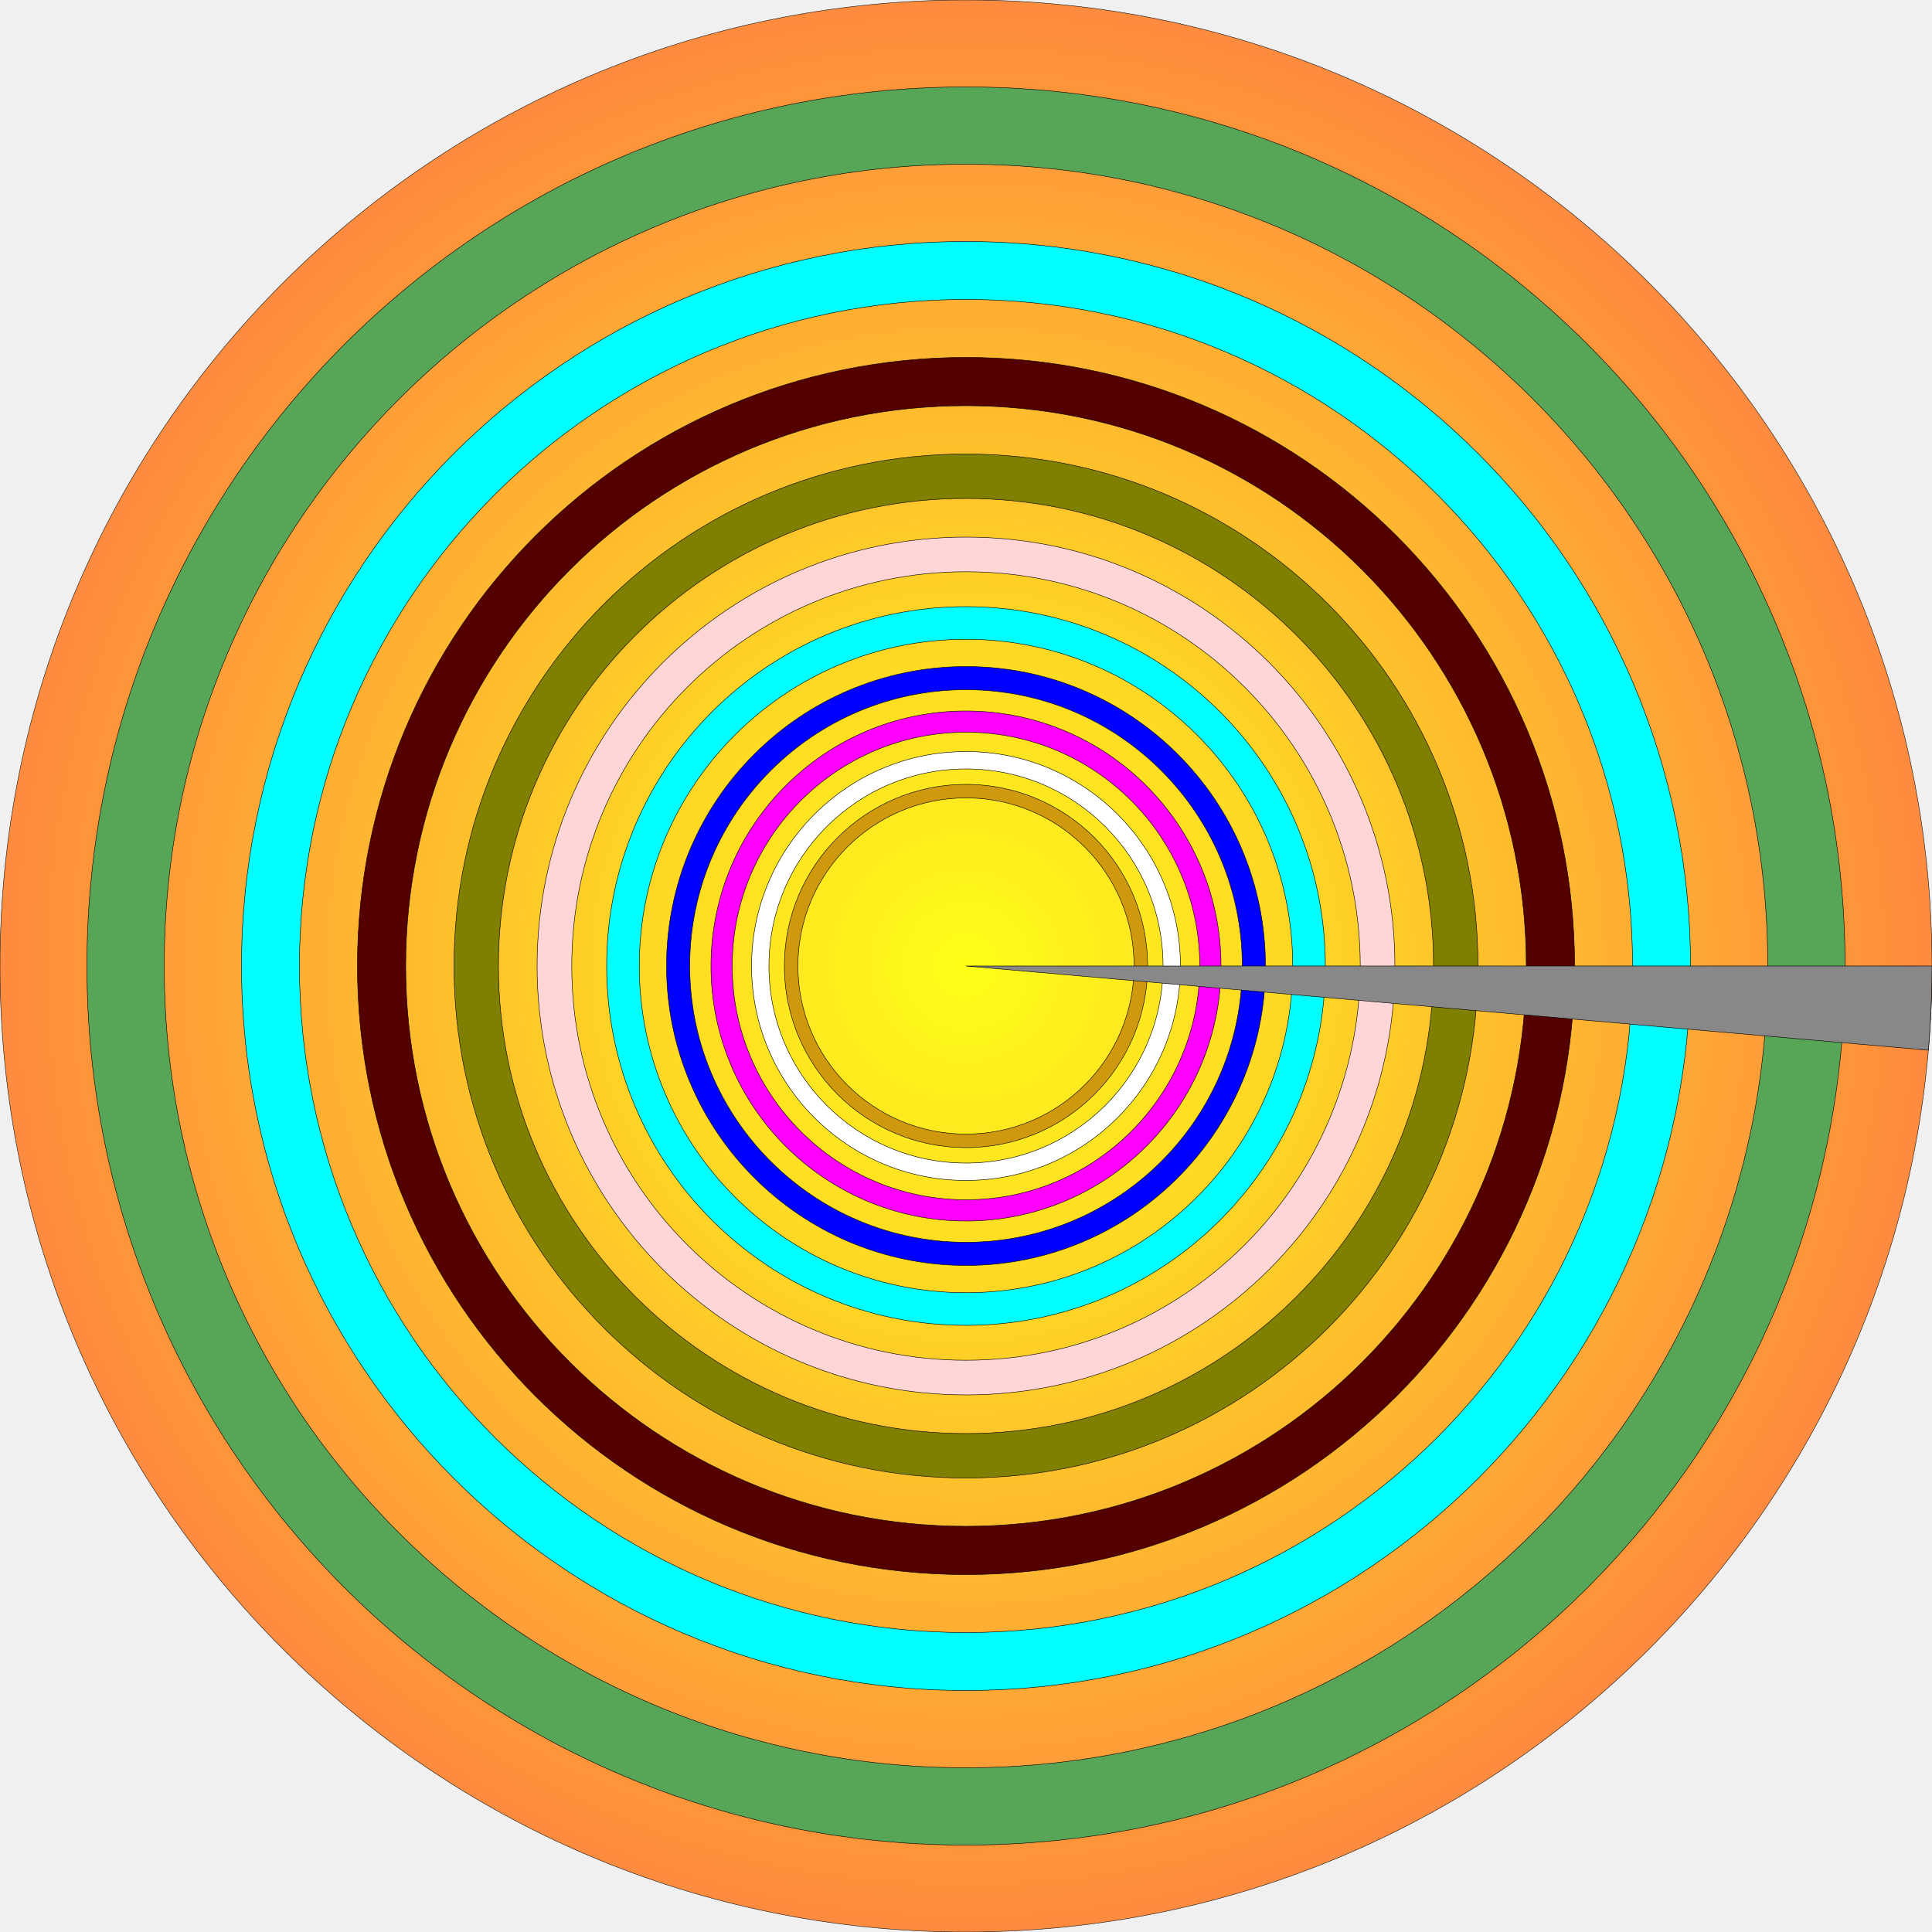
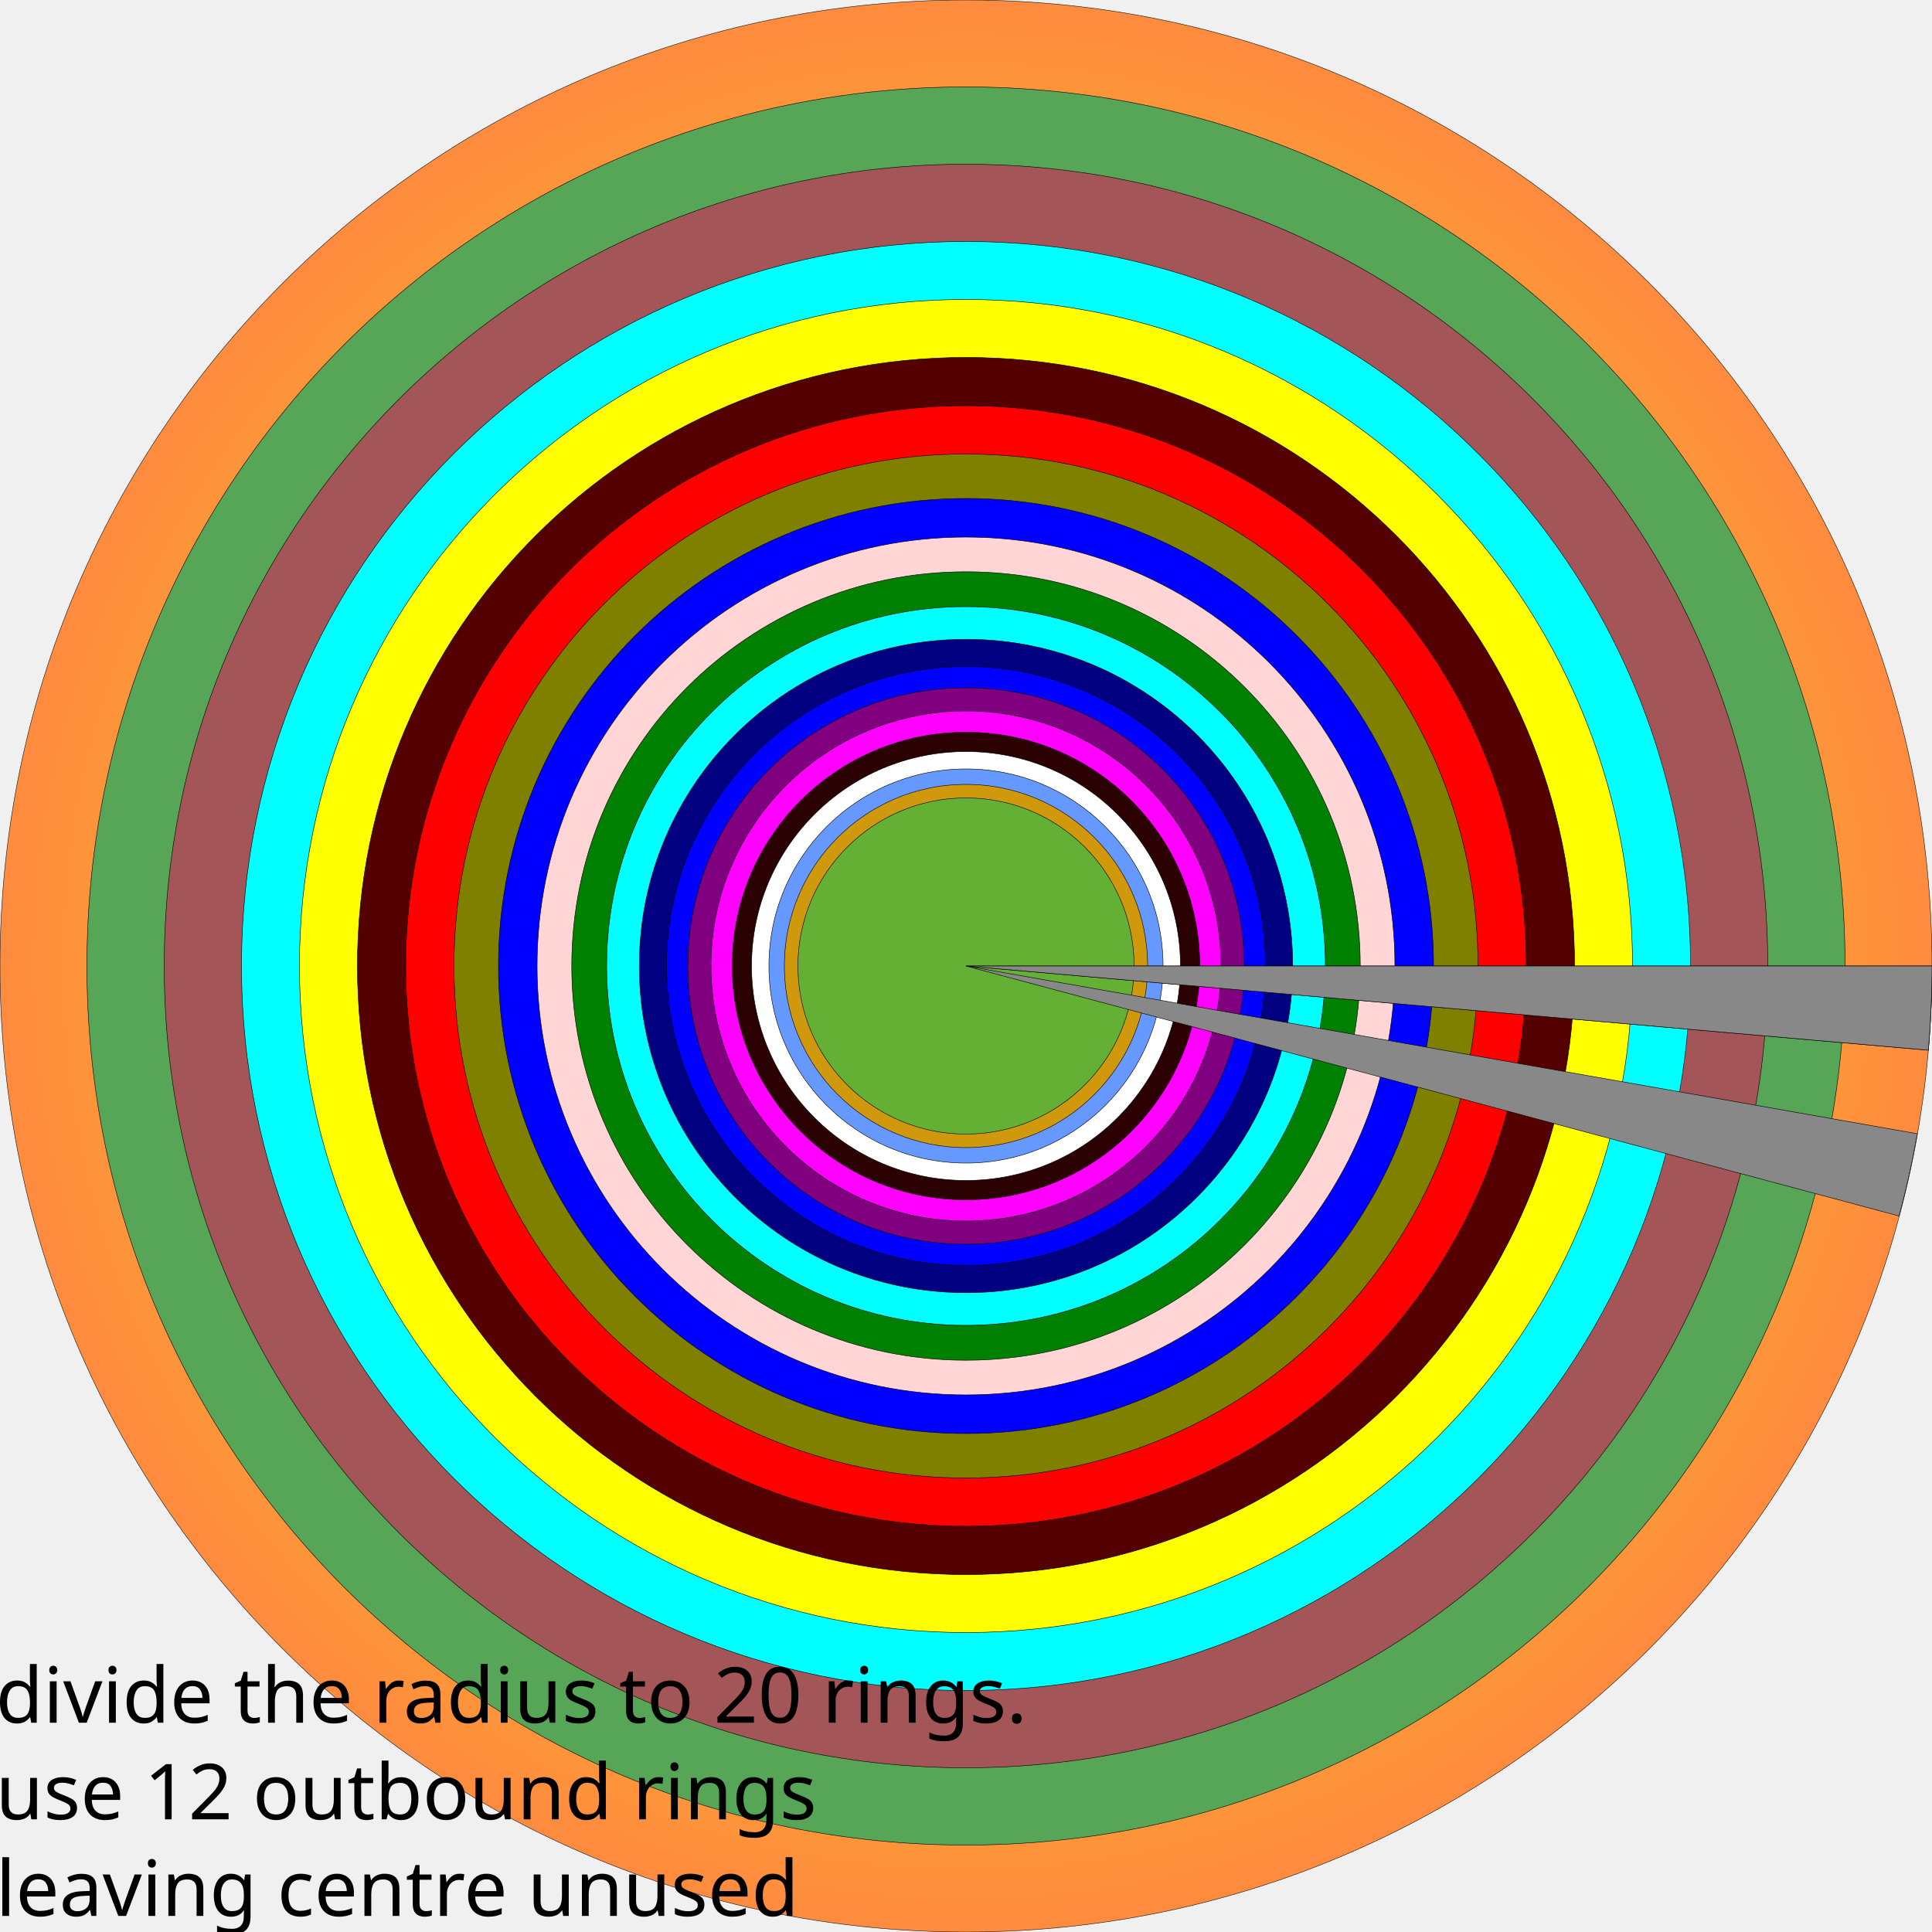
<svg xmlns="http://www.w3.org/2000/svg" xmlns:xlink="http://www.w3.org/1999/xlink" width="1000" height="1000" viewBox="0 0 1000 1000" id="svg4333" version="1.1" style="enable-background:new" enable-background="new">
  <defs id="defs4335">
    <linearGradient id="linearGradient10288">
      <stop style="stop-color:#ffff00;stop-opacity:1" offset="0" id="stop10290" />
      <stop style="stop-color:#ff7f2a;stop-opacity:1" offset="1" id="stop10292" />
    </linearGradient>
    <linearGradient id="linearGradient10268">
      <stop style="stop-color:#888888;stop-opacity:1;" offset="0" id="stop10282" />
    </linearGradient>
    <linearGradient id="linearGradient10284">
      <stop id="stop10276" offset="0" style="stop-color:#888888;stop-opacity:1;" />
    </linearGradient>
    <linearGradient id="linearGradient10278">
      <stop style="stop-color:#888888;stop-opacity:1;" offset="0" id="stop10270" />
    </linearGradient>
    <radialGradient xlink:href="#linearGradient10288" id="radialGradient10294" cx="374.937" cy="526.425" fx="374.937" fy="526.425" r="369.282" gradientUnits="userSpaceOnUse" gradientTransform="matrix(1.1277724e-7,1.353808,-1.353984,9.5397618e-6,1212.771,44.76405)" spreadMethod="pad" />
  </defs>
  <g id="layer5" style="display:inline;opacity:0.9" transform="translate(0,-52.36219)">
    <circle style="opacity:1;fill:url(#radialGradient10294);fill-opacity:1;fill-rule:nonzero;stroke:#000000;stroke-width:0.25;stroke-miterlimit:16;stroke-dasharray:none;stroke-opacity:1" id="path10266" cx="500" cy="552.362" r="500" />
  </g>
  <g id="layer2" style="display:inline" transform="translate(0,-52.36219)">
-     <path style="opacity:1;fill:#57a557;fill-opacity:1;fill-rule:nonzero;stroke:#000000;stroke-width:0.25;stroke-miterlimit:16;stroke-dasharray:none;stroke-opacity:1" d="M 500,45 A 455,455 0 0 0 45,500 455,455 0 0 0 500,955 455,455 0 0 0 955,500 455,455 0 0 0 500,45 Z m 0,40 A 415,415 0 0 1 915,500 415,415 0 0 1 500,915 415,415 0 0 1 85,500 415,415 0 0 1 500,85 Z" transform="translate(0,52.36219)" id="path10376" />
-     <path style="opacity:1;fill:#00ffff;fill-opacity:1;fill-rule:nonzero;stroke:#000000;stroke-width:0.25;stroke-miterlimit:16;stroke-dasharray:none;stroke-opacity:1" d="M 500,125 A 375,375 0 0 0 125,500 375,375 0 0 0 500,875 375,375 0 0 0 875,500 375,375 0 0 0 500,125 Z m 0,30 A 345,345 0 0 1 845,500 345,345 0 0 1 500,845 345,345 0 0 1 155,500 345,345 0 0 1 500,155 Z" transform="translate(0,52.36219)" id="path10706" />
-     <path style="opacity:1;fill:#550000;fill-opacity:1;fill-rule:nonzero;stroke:#000000;stroke-width:0.25;stroke-miterlimit:16;stroke-dasharray:none;stroke-opacity:1" d="M 500,185 A 315,315 0 0 0 185,500 315,315 0 0 0 500,815 315,315 0 0 0 815,500 315,315 0 0 0 500,185 Z m 0,25 A 290,290 0 0 1 790,500 290,290 0 0 1 500,790 290,290 0 0 1 210,500 290,290 0 0 1 500,210 Z" transform="translate(0,52.36219)" id="path12018" />
-     <path style="opacity:1;fill:#808000;fill-opacity:1;fill-rule:nonzero;stroke:#000000;stroke-width:0.25;stroke-miterlimit:16;stroke-dasharray:none;stroke-opacity:1" d="M 500,235 A 265,265 0 0 0 235,500 265,265 0 0 0 500,765 265,265 0 0 0 765,500 265,265 0 0 0 500,235 Z m 0,23 A 242,242 0 0 1 742,500 242,242 0 0 1 500,742 242,242 0 0 1 258,500 242,242 0 0 1 500,258 Z" transform="translate(0,52.36219)" id="path12022" />
-     <path style="opacity:1;fill:#ffd5d5;fill-opacity:1;fill-rule:nonzero;stroke:#000000;stroke-width:0.25;stroke-miterlimit:16;stroke-dasharray:none;stroke-opacity:1" d="M 500 278 A 222 222 0 0 0 278 500 A 222 222 0 0 0 500 722 A 222 222 0 0 0 722 500 A 222 222 0 0 0 500 278 z M 500 295.936 A 204.065 204.065 0 0 1 704.064 500 A 204.065 204.065 0 0 1 500 704.064 A 204.065 204.065 0 0 1 295.936 500 A 204.065 204.065 0 0 1 500 295.936 z " transform="translate(0,52.36219)" id="path12058" />
-     <path style="opacity:1;fill:#00ffff;fill-opacity:1;fill-rule:nonzero;stroke:#000000;stroke-width:0.25;stroke-miterlimit:16;stroke-dasharray:none;stroke-opacity:1" d="M 500 314 A 186 186 0 0 0 314 500 A 186 186 0 0 0 500 686 A 186 186 0 0 0 686 500 A 186 186 0 0 0 500 314 z M 500 330.895 A 169.106 169.106 0 0 1 669.105 500 A 169.106 169.106 0 0 1 500 669.105 A 169.106 169.106 0 0 1 330.895 500 A 169.106 169.106 0 0 1 500 330.895 z " transform="translate(0,52.36219)" id="path12062" />
-     <path style="opacity:1;fill:#0000ff;fill-opacity:1;fill-rule:nonzero;stroke:#000000;stroke-width:0.25;stroke-miterlimit:16;stroke-dasharray:none;stroke-opacity:1" d="M 500 345 A 155 155 0 0 0 345 500 A 155 155 0 0 0 500 655 A 155 155 0 0 0 655 500 A 155 155 0 0 0 500 345 z M 500 357 A 143 143 0 0 1 643 500 A 143 143 0 0 1 500 643 A 143 143 0 0 1 357 500 A 143 143 0 0 1 500 357 z " transform="translate(0,52.36219)" id="path12066" />
-     <path style="opacity:1;fill:#ff00ff;fill-opacity:1;fill-rule:nonzero;stroke:#000000;stroke-width:0.25;stroke-miterlimit:16;stroke-dasharray:none;stroke-opacity:1" d="M 500 368 A 132 132 0 0 0 368 500 A 132 132 0 0 0 500 632 A 132 132 0 0 0 632 500 A 132 132 0 0 0 500 368 z M 500 379 A 121 121 0 0 1 621 500 A 121 121 0 0 1 500 621 A 121 121 0 0 1 379 500 A 121 121 0 0 1 500 379 z " transform="translate(0,52.36219)" id="path12071" />
-     <path style="opacity:1;fill:#ffffff;fill-opacity:1;fill-rule:nonzero;stroke:#000000;stroke-width:0.25;stroke-miterlimit:16;stroke-dasharray:none;stroke-opacity:1" d="M 500 389 A 111 111 0 0 0 389 500 A 111 111 0 0 0 500 611 A 111 111 0 0 0 611 500 A 111 111 0 0 0 500 389 z M 500 398 A 102 102 0 0 1 602 500 A 102 102 0 0 1 500 602 A 102 102 0 0 1 398 500 A 102 102 0 0 1 500 398 z " transform="translate(0,52.36219)" id="path12075" />
-     <path style="opacity:1;fill:#d0980c;fill-opacity:1;fill-rule:nonzero;stroke:#000000;stroke-width:0.25;stroke-miterlimit:16;stroke-dasharray:none;stroke-opacity:1" d="M 500 406 A 94 94 0 0 0 406 500 A 94 94 0 0 0 500 594 A 94 94 0 0 0 594 500 A 94 94 0 0 0 500 406 z M 500 413 A 87 87 0 0 1 587 500 A 87 87 0 0 1 500 587 A 87 87 0 0 1 413 500 A 87 87 0 0 1 500 413 z " transform="translate(0,52.36219)" id="path12079" />
+     <path style="display:inline;opacity:1;fill:#888888;fill-opacity:1;fill-rule:nonzero;stroke:#000000;stroke-width:0.25;stroke-miterlimit:16;stroke-dasharray:none;stroke-opacity:1" d="m 500,471.09 a 81.272,81.272 0 0 0 -5.75,0.205 81.272,81.272 0 0 0 -8.064,0.979 81.272,81.272 0 0 0 -7.926,1.779 81.272,81.272 0 0 0 -7.709,2.561 81.272,81.272 0 0 0 -7.416,3.318 81.272,81.272 0 0 0 -7.047,4.043 81.272,81.272 0 0 0 -6.607,4.725 81.272,81.272 0 0 0 -6.104,5.363 81.272,81.272 0 0 0 -5.537,5.943 81.272,81.272 0 0 0 -4.916,6.467 81.272,81.272 0 0 0 -4.246,6.926 81.272,81.272 0 0 0 -3.535,7.314 81.272,81.272 0 0 0 -2.785,7.633 81.272,81.272 0 0 0 -2.01,7.871 81.272,81.272 0 0 0 -1.213,8.031 81.272,81.272 0 0 0 -0.406,8.115 81.272,81.272 0 0 0 0.203,5.748 81.272,81.272 0 0 0 0.979,8.064 81.272,81.272 0 0 0 1.779,7.926 81.272,81.272 0 0 0 2.562,7.711 81.272,81.272 0 0 0 3.318,7.414 81.272,81.272 0 0 0 4.041,7.047 81.272,81.272 0 0 0 4.727,6.607 81.272,81.272 0 0 0 5.361,6.104 81.272,81.272 0 0 0 5.943,5.539 81.272,81.272 0 0 0 6.467,4.916 81.272,81.272 0 0 0 6.926,4.246 81.272,81.272 0 0 0 7.316,3.533 81.272,81.272 0 0 0 7.631,2.785 81.272,81.272 0 0 0 7.871,2.01 81.272,81.272 0 0 0 8.033,1.215 81.272,81.272 0 0 0 8.113,0.406 81.272,81.272 0 0 0 5.748,-0.205 81.272,81.272 0 0 0 8.064,-0.979 81.272,81.272 0 0 0 7.928,-1.779 81.272,81.272 0 0 0 7.709,-2.561 81.272,81.272 0 0 0 7.416,-3.318 81.272,81.272 0 0 0 7.045,-4.043 81.272,81.272 0 0 0 6.609,-4.725 81.272,81.272 0 0 0 6.104,-5.361 81.272,81.272 0 0 0 5.537,-5.945 81.272,81.272 0 0 0 4.916,-6.467 81.272,81.272 0 0 0 4.246,-6.926 81.272,81.272 0 0 0 3.533,-7.314 81.272,81.272 0 0 0 2.787,-7.633 81.272,81.272 0 0 0 2.01,-7.871 81.272,81.272 0 0 0 1.213,-8.031 81.272,81.272 0 0 0 0.406,-8.113 81.272,81.272 0 0 0 -0.203,-5.75 81.272,81.272 0 0 0 -0.979,-8.064 81.272,81.272 0 0 0 -1.779,-7.926 81.272,81.272 0 0 0 -2.562,-7.711 81.272,81.272 0 0 0 -3.318,-7.414 81.272,81.272 0 0 0 -4.043,-7.047 81.272,81.272 0 0 0 -4.725,-6.607 81.272,81.272 0 0 0 -5.361,-6.104 81.272,81.272 0 0 0 -5.943,-5.537 81.272,81.272 0 0 0 -6.469,-4.918 81.272,81.272 0 0 0 -6.926,-4.246 81.272,81.272 0 0 0 -7.314,-3.533 81.272,81.272 0 0 0 -7.631,-2.785 81.272,81.272 0 0 0 -7.871,-2.01 81.272,81.272 0 0 0 -8.033,-1.215 A 81.272,81.272 0 0 0 500,471.09 Z m 0,58.764 A 22.51,22.51 0 0 1 522.51,552.363 22.51,22.51 0 0 1 500,574.871 22.51,22.51 0 0 1 477.49,552.363 22.51,22.51 0 0 1 500,529.853 Z" id="path9756" />
+     <path style="display:inline;opacity:1;fill:#888888;fill-opacity:1;fill-rule:nonzero;stroke:#000000;stroke-width:0.25;stroke-miterlimit:16;stroke-dasharray:none;stroke-opacity:1" d="M 500,433.549 A 118.814,118.814 0 0 0 381.186,552.363 118.814,118.814 0 0 0 500,671.176 118.814,118.814 0 0 0 618.814,552.363 118.814,118.814 0 0 0 500,433.549 Z m 0,37.541 a 81.272,81.272 0 0 1 8.113,0.406 81.272,81.272 0 0 1 8.033,1.215 81.272,81.272 0 0 1 7.871,2.01 81.272,81.272 0 0 1 7.631,2.785 81.272,81.272 0 0 1 7.314,3.533 81.272,81.272 0 0 1 6.926,4.246 81.272,81.272 0 0 1 6.469,4.918 81.272,81.272 0 0 1 5.943,5.537 81.272,81.272 0 0 1 5.361,6.104 81.272,81.272 0 0 1 4.725,6.607 81.272,81.272 0 0 1 4.043,7.047 81.272,81.272 0 0 1 3.318,7.414 81.272,81.272 0 0 1 2.562,7.711 81.272,81.272 0 0 1 1.779,7.926 81.272,81.272 0 0 1 0.979,8.064 81.272,81.272 0 0 1 0.203,5.75 81.272,81.272 0 0 1 -0.406,8.113 81.272,81.272 0 0 1 -1.213,8.031 81.272,81.272 0 0 1 -2.01,7.871 81.272,81.272 0 0 1 -2.787,7.633 81.272,81.272 0 0 1 -3.533,7.314 81.272,81.272 0 0 1 -4.246,6.926 81.272,81.272 0 0 1 -4.916,6.467 81.272,81.272 0 0 1 -5.537,5.945 81.272,81.272 0 0 1 -6.104,5.361 81.272,81.272 0 0 1 -6.609,4.725 81.272,81.272 0 0 1 -7.045,4.043 81.272,81.272 0 0 1 -7.416,3.318 81.272,81.272 0 0 1 -7.709,2.561 81.272,81.272 0 0 1 -7.928,1.779 81.272,81.272 0 0 1 -8.064,0.979 81.272,81.272 0 0 1 -5.748,0.205 81.272,81.272 0 0 1 -8.113,-0.406 81.272,81.272 0 0 1 -8.033,-1.215 81.272,81.272 0 0 1 -7.871,-2.01 81.272,81.272 0 0 1 -7.631,-2.785 81.272,81.272 0 0 1 -7.316,-3.533 81.272,81.272 0 0 1 -6.926,-4.246 81.272,81.272 0 0 1 -6.467,-4.916 81.272,81.272 0 0 1 -5.943,-5.539 81.272,81.272 0 0 1 -5.361,-6.104 81.272,81.272 0 0 1 -4.727,-6.607 81.272,81.272 0 0 1 -4.041,-7.047 81.272,81.272 0 0 1 -3.318,-7.414 81.272,81.272 0 0 1 -2.562,-7.711 81.272,81.272 0 0 1 -1.779,-7.926 81.272,81.272 0 0 1 -0.979,-8.064 81.272,81.272 0 0 1 -0.203,-5.748 81.272,81.272 0 0 1 0.406,-8.115 81.272,81.272 0 0 1 1.213,-8.031 81.272,81.272 0 0 1 2.01,-7.871 81.272,81.272 0 0 1 2.785,-7.633 81.272,81.272 0 0 1 3.535,-7.314 81.272,81.272 0 0 1 4.246,-6.926 81.272,81.272 0 0 1 4.916,-6.467 81.272,81.272 0 0 1 5.537,-5.943 81.272,81.272 0 0 1 6.104,-5.363 81.272,81.272 0 0 1 6.607,-4.725 81.272,81.272 0 0 1 7.047,-4.043 81.272,81.272 0 0 1 7.416,-3.318 81.272,81.272 0 0 1 7.709,-2.561 81.272,81.272 0 0 1 7.926,-1.779 81.272,81.272 0 0 1 8.064,-0.979 81.272,81.272 0 0 1 5.75,-0.205 z" id="path9749" />
+     <circle style="opacity:1;fill:#57a557;fill-opacity:1;fill-rule:nonzero;stroke:#000000;stroke-width:0.25;stroke-miterlimit:16;stroke-dasharray:none;stroke-opacity:1" id="path10376" cx="500" cy="552.362" r="455" />
+     <circle style="opacity:1;fill:#a45557;fill-opacity:1;fill-rule:nonzero;stroke:#000000;stroke-width:0.25;stroke-miterlimit:16;stroke-dasharray:none;stroke-opacity:1" id="path10390" cx="500" cy="552.362" r="415" />
+     <circle style="opacity:1;fill:#00ffff;fill-opacity:1;fill-rule:nonzero;stroke:#000000;stroke-width:0.25;stroke-miterlimit:16;stroke-dasharray:none;stroke-opacity:1" id="path10706" cx="500" cy="552.362" r="375" />
+     <circle style="opacity:1;fill:#ffff00;fill-opacity:1;fill-rule:nonzero;stroke:#000000;stroke-width:0.25;stroke-miterlimit:16;stroke-dasharray:none;stroke-opacity:1" id="path10708" cx="500" cy="552.362" r="345" />
+     <circle style="opacity:1;fill:#550000;fill-opacity:1;fill-rule:nonzero;stroke:#000000;stroke-width:0.25;stroke-miterlimit:16;stroke-dasharray:none;stroke-opacity:1" id="path12018" cx="500" cy="552.362" r="315" />
+     <circle style="opacity:1;fill:#ff0000;fill-opacity:1;fill-rule:nonzero;stroke:#000000;stroke-width:0.25;stroke-miterlimit:16;stroke-dasharray:none;stroke-opacity:1" id="path12020" cx="500" cy="552.362" r="290" />
+     <circle style="opacity:1;fill:#808000;fill-opacity:1;fill-rule:nonzero;stroke:#000000;stroke-width:0.25;stroke-miterlimit:16;stroke-dasharray:none;stroke-opacity:1" id="path12022" cx="500" cy="552.362" r="265" />
+     <circle style="opacity:1;fill:#0000ff;fill-opacity:1;fill-rule:nonzero;stroke:#000000;stroke-width:0.25;stroke-miterlimit:16;stroke-dasharray:none;stroke-opacity:1" id="path12024" cx="500" cy="552.362" r="242" />
+     <circle style="opacity:1;fill:#ffd5d5;fill-opacity:1;fill-rule:nonzero;stroke:#000000;stroke-width:0.25;stroke-miterlimit:16;stroke-dasharray:none;stroke-opacity:1" id="path12058" cx="500" cy="552.362" r="222" />
+     <circle style="opacity:1;fill:#008000;fill-opacity:1;fill-rule:nonzero;stroke:#000000;stroke-width:0.25;stroke-miterlimit:16;stroke-dasharray:none;stroke-opacity:1" id="path12060" cx="500" cy="552.362" r="204.065" />
+     <circle style="opacity:1;fill:#00ffff;fill-opacity:1;fill-rule:nonzero;stroke:#000000;stroke-width:0.25;stroke-miterlimit:16;stroke-dasharray:none;stroke-opacity:1" id="path12062" cx="500" cy="552.362" r="186" />
+     <circle style="opacity:1;fill:#000080;fill-opacity:1;fill-rule:nonzero;stroke:#000000;stroke-width:0.25;stroke-miterlimit:16;stroke-dasharray:none;stroke-opacity:1" id="path12064" cx="500" cy="552.362" r="169.106" />
+     <circle style="opacity:1;fill:#0000ff;fill-opacity:1;fill-rule:nonzero;stroke:#000000;stroke-width:0.25;stroke-miterlimit:16;stroke-dasharray:none;stroke-opacity:1" id="path12066" cx="500" cy="552.362" r="155" />
+     <circle style="opacity:1;fill:#800080;fill-opacity:1;fill-rule:nonzero;stroke:#000000;stroke-width:0.25;stroke-miterlimit:16;stroke-dasharray:none;stroke-opacity:1;enable-background:new" id="path12068" cx="500" cy="500" r="144" transform="translate(0,52.36219)" />
+     <circle style="opacity:1;fill:#ff00ff;fill-opacity:1;fill-rule:nonzero;stroke:#000000;stroke-width:0.25;stroke-miterlimit:16;stroke-dasharray:none;stroke-opacity:1" id="path12071" cx="500" cy="552.362" r="132" />
+     <circle style="opacity:1;fill:#2b0000;fill-opacity:1;fill-rule:nonzero;stroke:#000000;stroke-width:0.25;stroke-miterlimit:16;stroke-dasharray:none;stroke-opacity:1" id="path12073" cx="500" cy="552.362" r="121" />
+     <circle style="opacity:1;fill:#ffffff;fill-opacity:1;fill-rule:nonzero;stroke:#000000;stroke-width:0.25;stroke-miterlimit:16;stroke-dasharray:none;stroke-opacity:1" id="path12075" cx="500" cy="552.362" r="111" />
+     <circle style="opacity:1;fill:#6699ff;fill-opacity:1;fill-rule:nonzero;stroke:#000000;stroke-width:0.25;stroke-miterlimit:16;stroke-dasharray:none;stroke-opacity:1" id="path12077" cx="500" cy="552.362" r="102" />
+     <circle style="opacity:1;fill:#d0980c;fill-opacity:1;fill-rule:nonzero;stroke:#000000;stroke-width:0.25;stroke-miterlimit:16;stroke-dasharray:none;stroke-opacity:1" id="path12079" cx="500" cy="552.362" r="94" />
+     <circle style="opacity:1;fill:#64b034;fill-opacity:1;fill-rule:nonzero;stroke:#000000;stroke-width:0.25;stroke-miterlimit:16;stroke-dasharray:none;stroke-opacity:1" id="path12081" cx="500" cy="552.362" r="87" />
  </g>
  <g id="layer4" style="display:inline" transform="translate(0,-52.36219)">
    <path style="opacity:1;fill:#888888;fill-opacity:1;fill-rule:nonzero;stroke:#000000;stroke-width:0.25;stroke-miterlimit:16;stroke-dasharray:none;stroke-opacity:1" id="path10300" d="m 1000,552.362 a 500,500 0 0 1 -1.903,43.578 L 500,552.362 Z" />
+     <use x="0" y="0" xlink:href="#path10300" id="use11994" width="100%" height="100%" />
+     <use x="0" y="0" xlink:href="#path10300" transform="matrix(0.9848077,0.1736482,-0.1736482,0.9848077,103.5128,-78.43247)" id="use11996" width="100%" height="100%" />
  </g>
-   <g id="layer9" transform="translate(0,-24)" style="display:none">
+   <g id="layer9" transform="translate(0,-24)" style="display:inline">
    <text xml:space="preserve" style="font-style:normal;font-variant:normal;font-weight:normal;font-stretch:normal;font-size:40px;line-height:125%;font-family:sans-serif;-inkscape-font-specification:'sans-serif, Normal';text-align:start;letter-spacing:0px;word-spacing:0px;writing-mode:lr-tb;text-anchor:start;fill:#000000;fill-opacity:1;stroke:none;stroke-width:1px;stroke-linecap:butt;stroke-linejoin:miter;stroke-opacity:1" x="-2.207" y="915.68" id="text10676">
      <tspan id="tspan10698" x="-2.207" y="915.68">divide the radius to 20 rings.</tspan>
      <tspan id="tspan10700" x="-2.207" y="965.68">use 12 outbound rings</tspan>
      <tspan id="tspan10702" x="-2.207" y="1015.68">leaving centre unused</tspan>
    </text>
  </g>
</svg>
